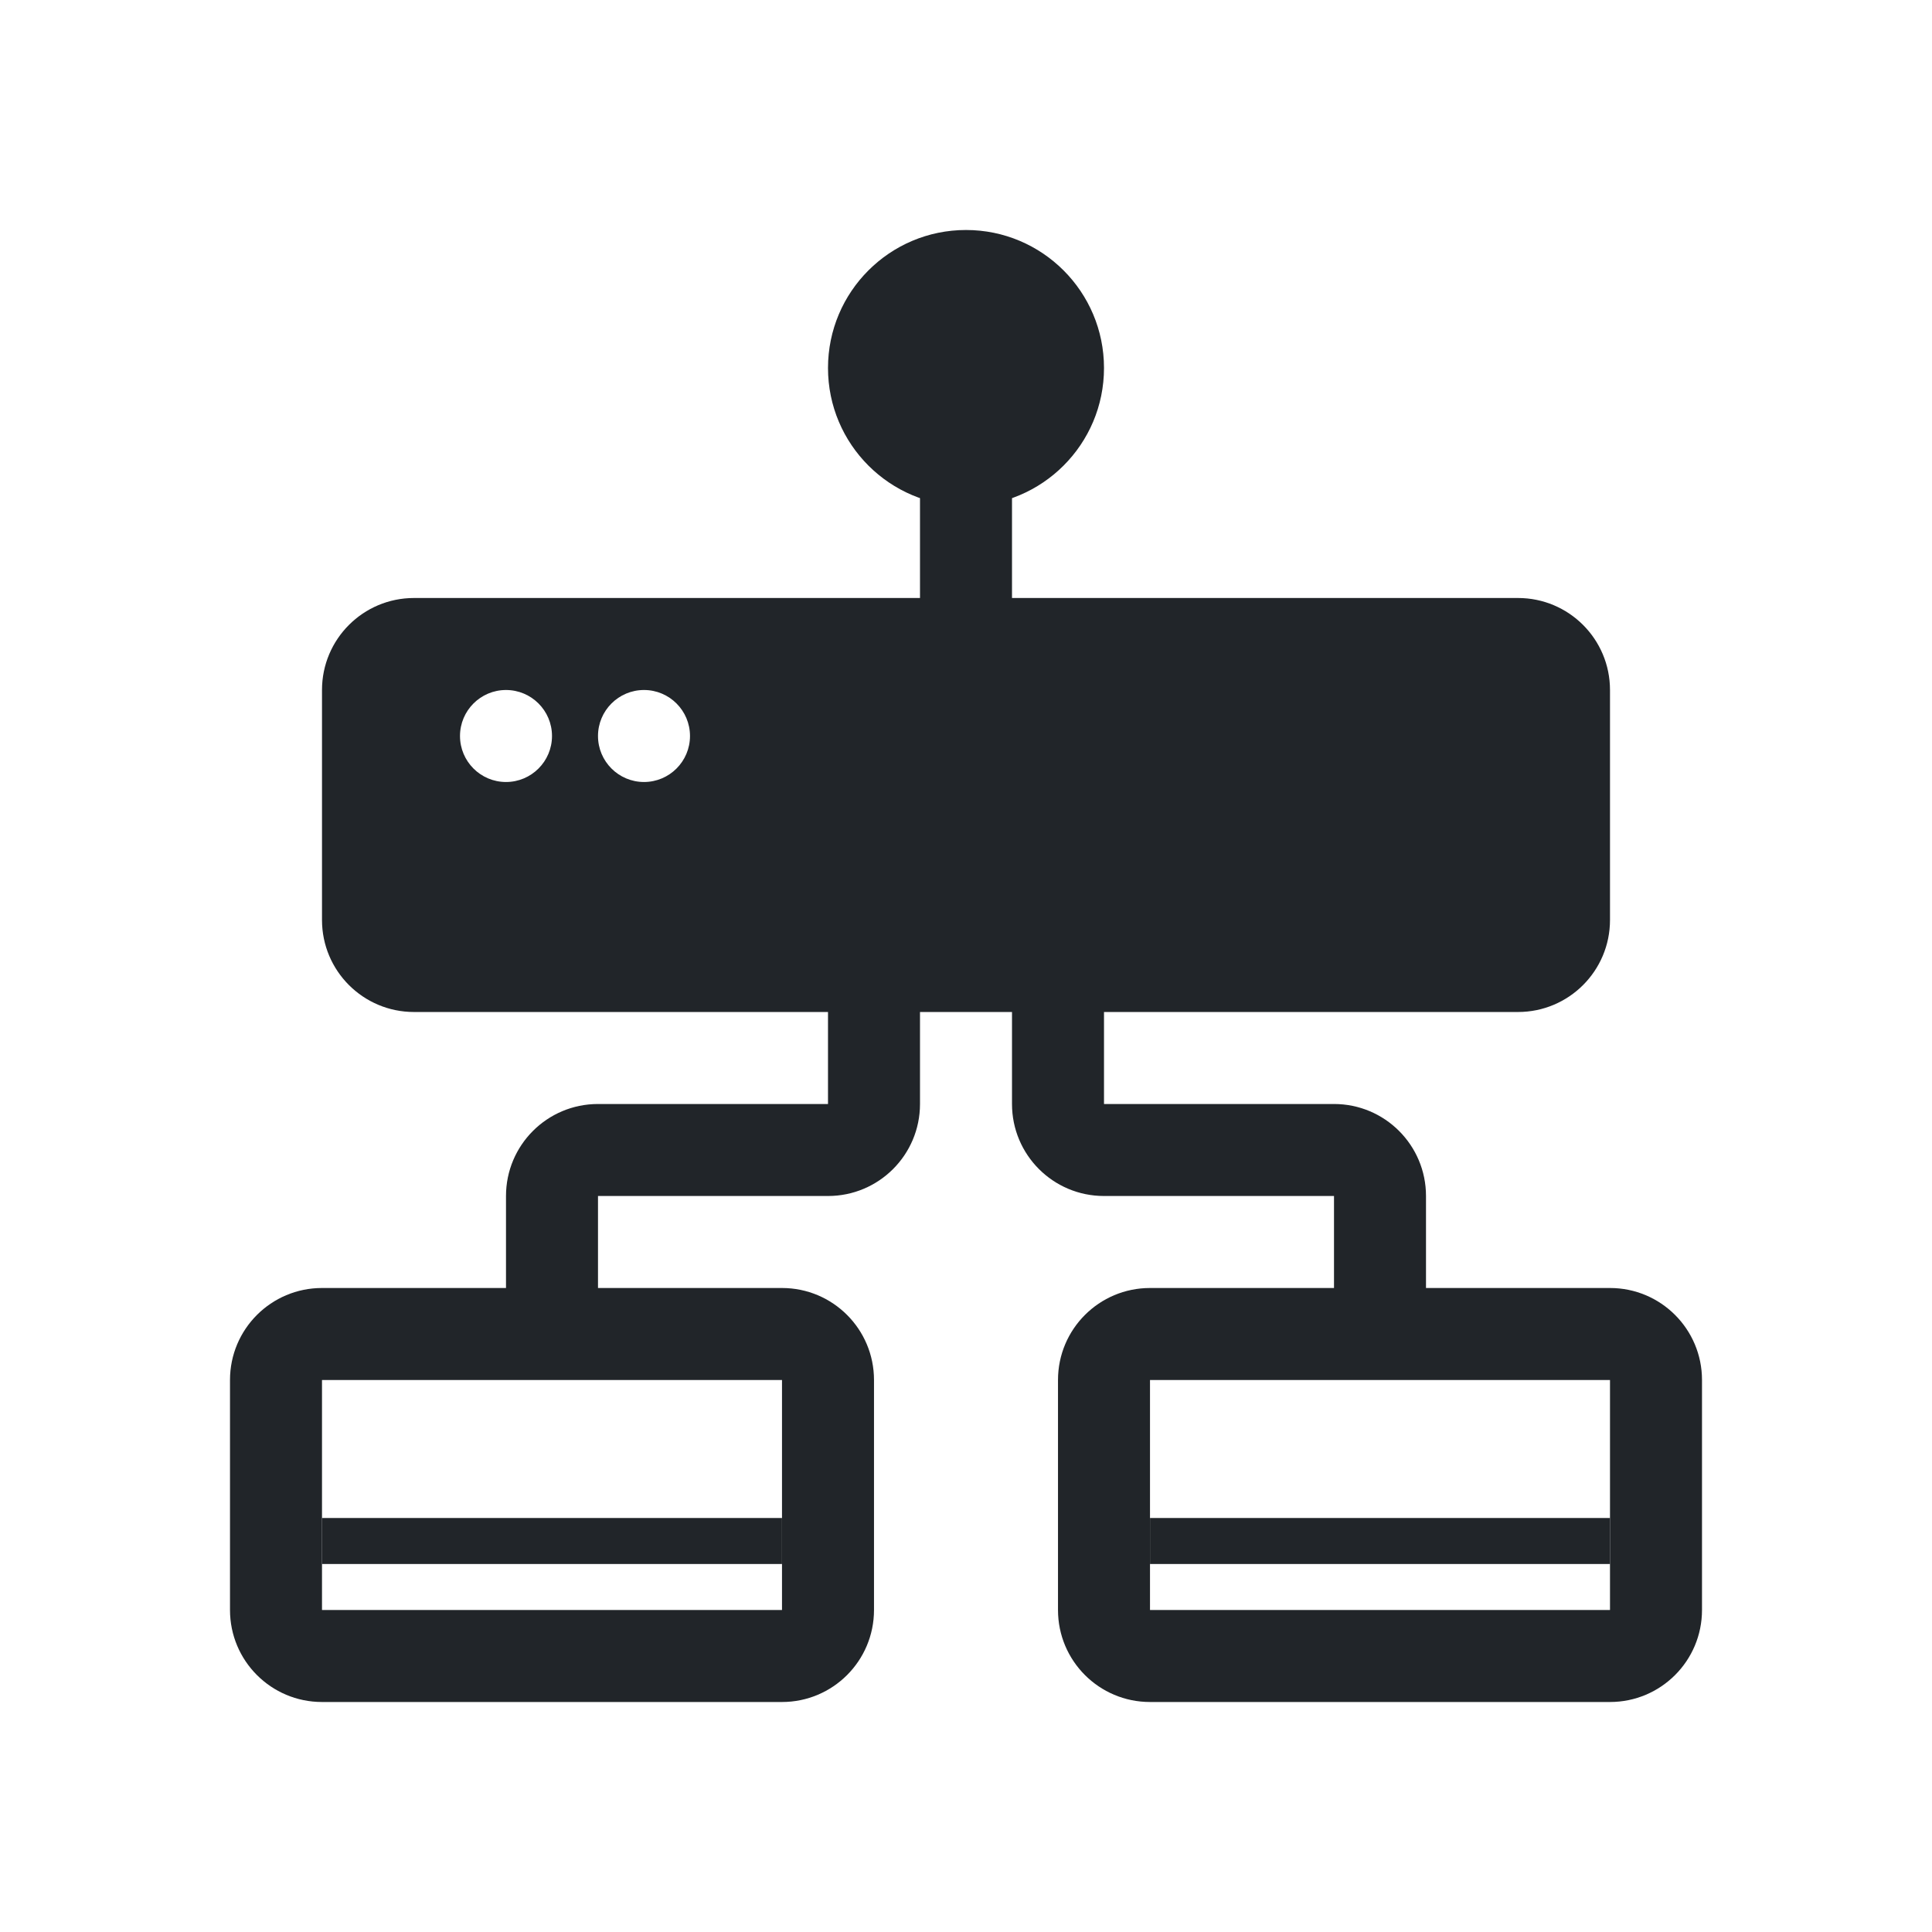
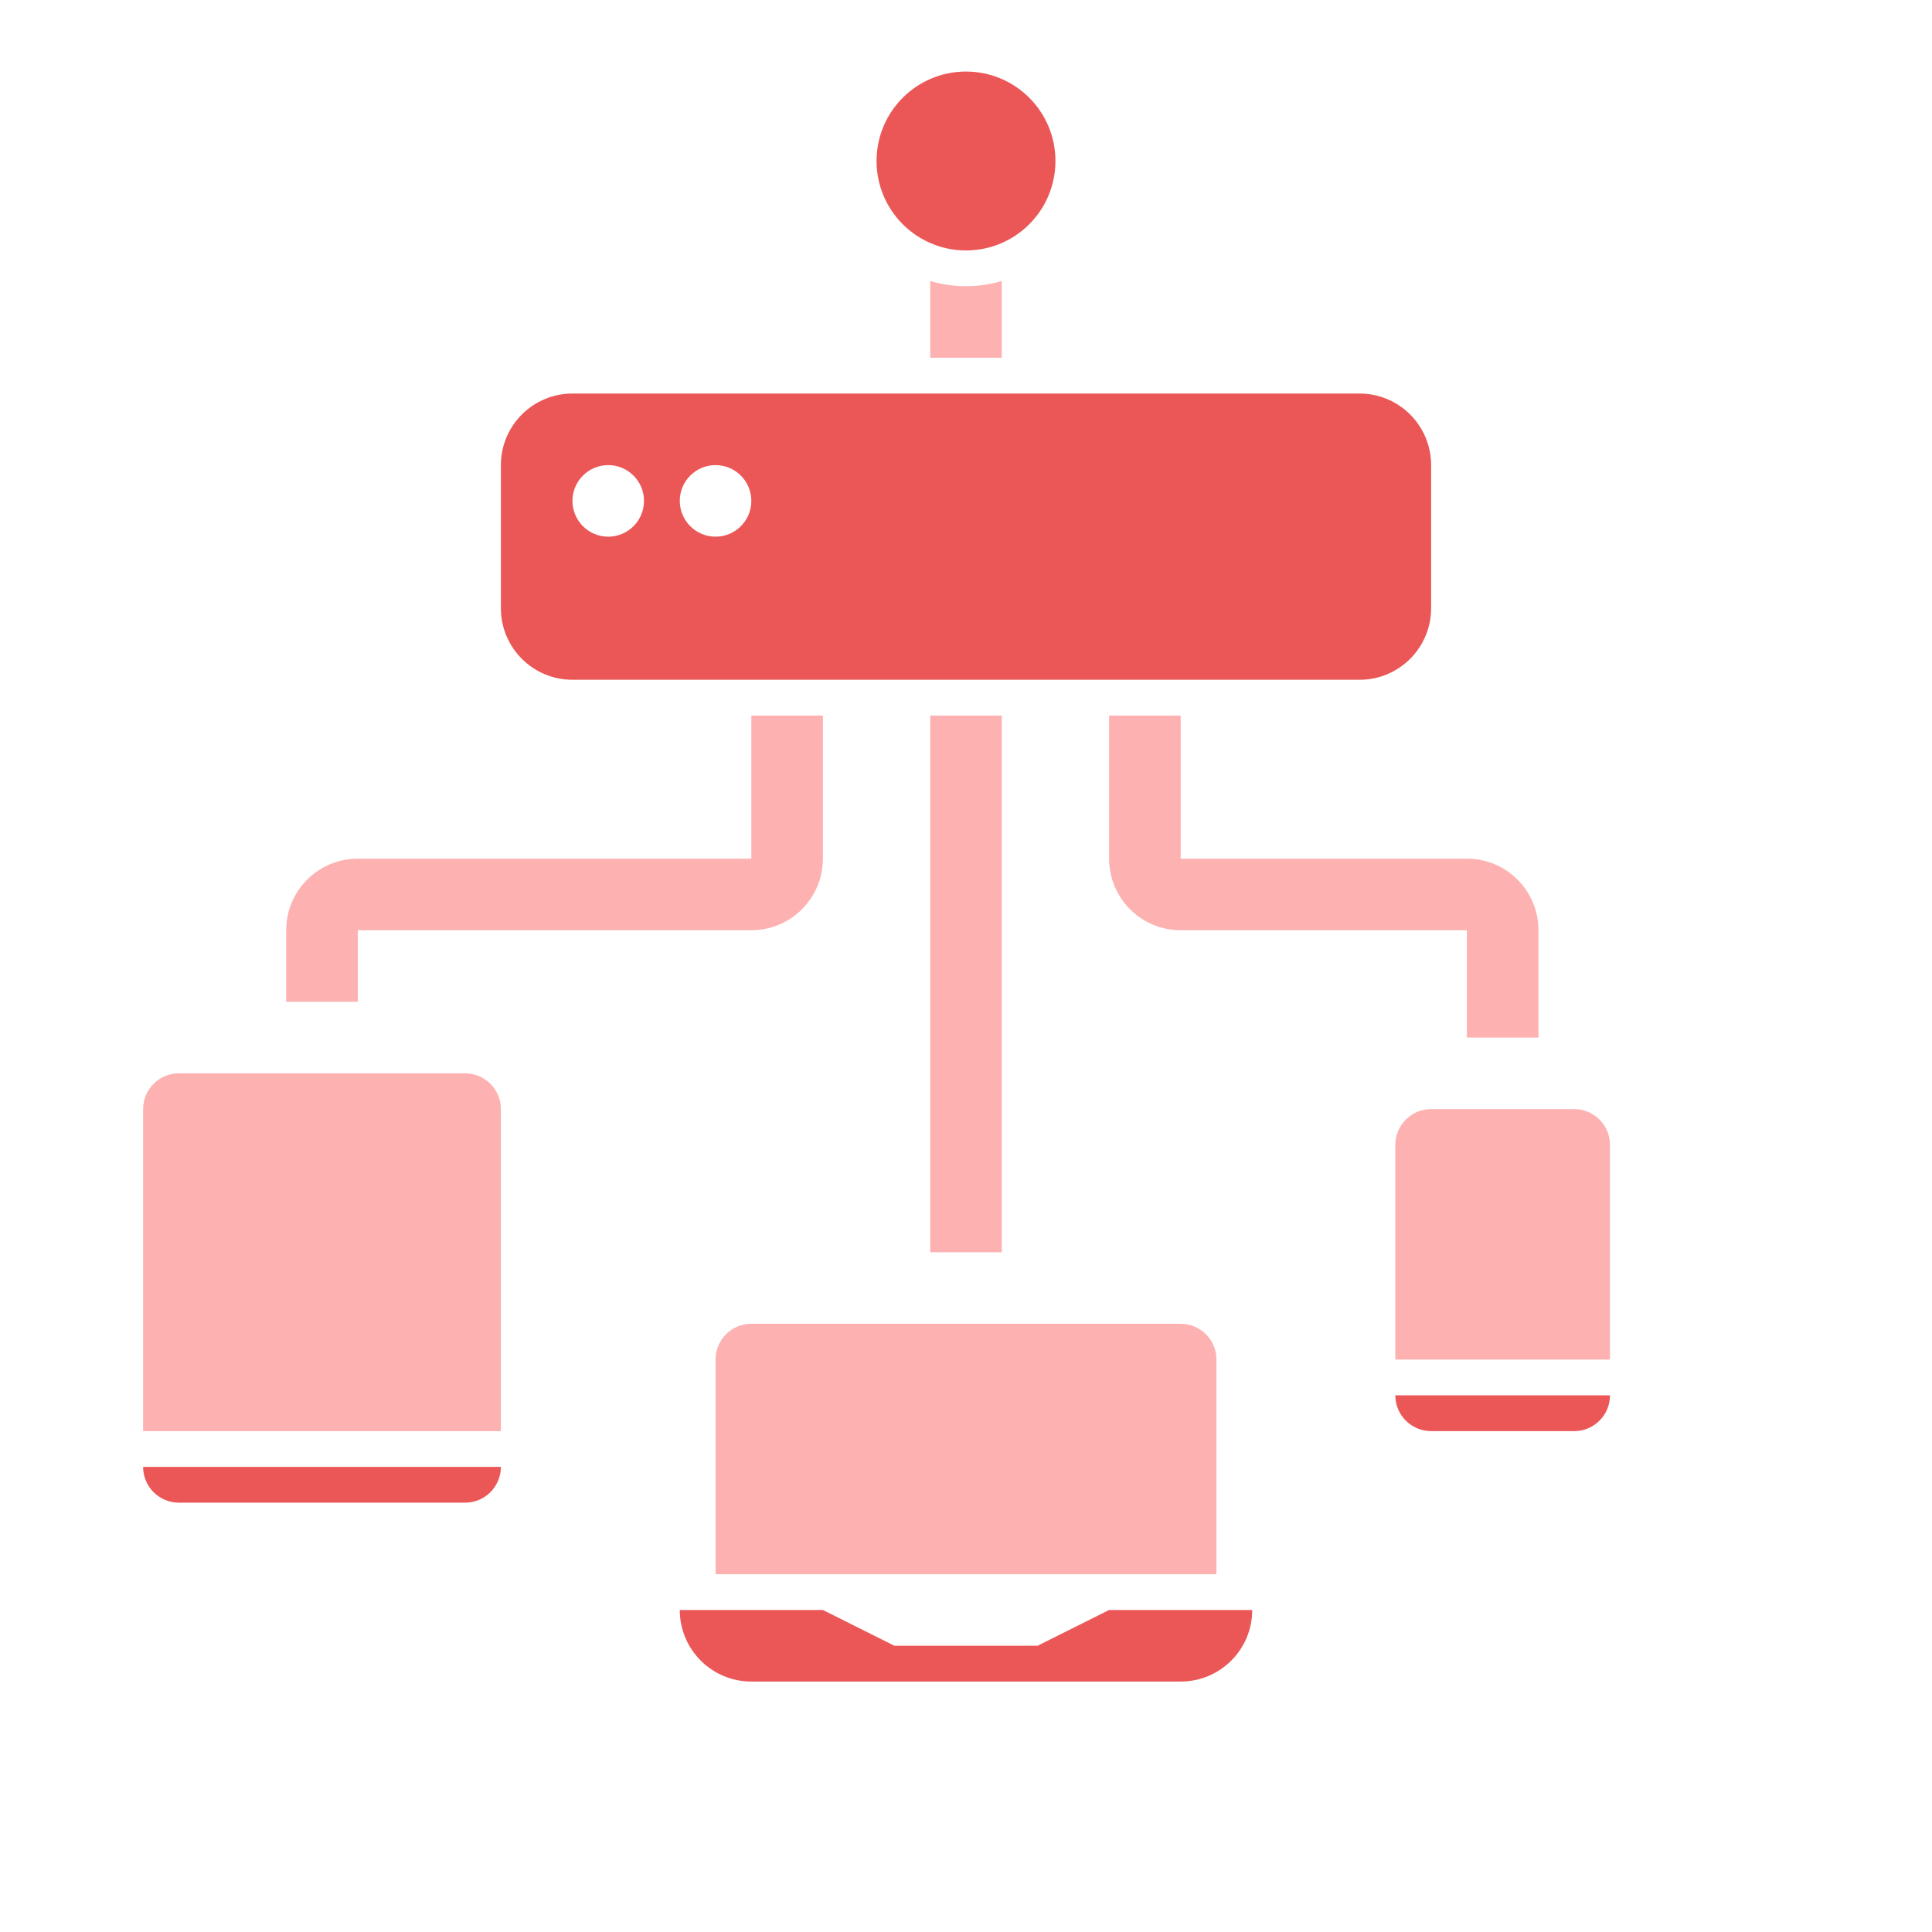
- <svg xmlns="http://www.w3.org/2000/svg" width="42" height="42" viewBox="0 0 42 42" fill="none">
-   <path fill-rule="evenodd" clip-rule="evenodd" d="M7 15C7 13.895 7.895 13 9 13H33C34.105 13 35 13.895 35 15V20C35 21.105 34.105 22 33 22H9C7.895 22 7 21.105 7 20V15ZM12 16C12 16.552 11.552 17 11 17C10.448 17 10 16.552 10 16C10 15.448 10.448 15 11 15C11.552 15 12 15.448 12 16ZM14 17C14.552 17 15 16.552 15 16C15 15.448 14.552 15 14 15C13.448 15 13 15.448 13 16C13 16.552 13.448 17 14 17Z" fill="#212529" />
-   <path d="M24 8C24 9.657 22.657 11 21 11C19.343 11 18 9.657 18 8C18 6.343 19.343 5 21 5C22.657 5 24 6.343 24 8Z" fill="#212529" />
-   <path d="M20 10H22V18H20V10Z" fill="#212529" />
-   <path fill-rule="evenodd" clip-rule="evenodd" d="M20 19V24C20 25.105 19.105 26 18 26H13V28.5H11V26C11 24.895 11.895 24 13 24H18V19H20Z" fill="#212529" />
-   <path fill-rule="evenodd" clip-rule="evenodd" d="M22 19V24C22 25.105 22.895 26 24 26H29V28.5H31V26C31 24.895 30.105 24 29 24H24V19H22Z" fill="#212529" />
-   <path fill-rule="evenodd" clip-rule="evenodd" d="M17 30H7L7 35H17V30ZM7 28C5.895 28 5 28.895 5 30V35C5 36.105 5.895 37 7 37H17C18.105 37 19 36.105 19 35V30C19 28.895 18.105 28 17 28H7Z" fill="#212529" />
-   <path fill-rule="evenodd" clip-rule="evenodd" d="M35 30H25L25 35H35V30ZM25 28C23.895 28 23 28.895 23 30V35C23 36.105 23.895 37 25 37H35C36.105 37 37 36.105 37 35V30C37 28.895 36.105 28 35 28H25Z" fill="#212529" />
-   <path d="M25 33H35V34H25V33Z" fill="#212529" />
-   <path d="M7 33H17V34H7V33Z" fill="#212529" />
+ <svg xmlns="http://www.w3.org/2000/svg" width="54" height="54" viewBox="0 0 54 54" fill="none">
+   <path fill-rule="evenodd" clip-rule="evenodd" d="M26 7.854V10H28V7.854C27.683 7.949 27.348 7.999 27 7.999C26.652 7.999 26.317 7.949 26 7.854ZM28 20V35H26V20H28ZM31 20V24C31 25.105 31.895 26 33 26H41V29H43V26C43 24.895 42.105 24 41 24H33V20H31ZM23 24V20H21V24H10C8.895 24 8 24.895 8 26V28H10V26H21C22.105 26 23 25.105 23 24ZM21 37C20.448 37 20 37.448 20 38V44H34V38C34 37.448 33.552 37 33 37H21ZM39 32C39 31.448 39.448 31 40 31H44C44.552 31 45 31.448 45 32V38H39V32ZM5 30C4.448 30 4 30.448 4 31V40H14V31C14 30.448 13.552 30 13 30H5Z" fill="#FDB1B1" />
+   <path fill-rule="evenodd" clip-rule="evenodd" d="M29.5 4.5C29.5 5.881 28.381 7 27 7C25.619 7 24.5 5.881 24.5 4.5C24.5 3.119 25.619 2 27 2C28.381 2 29.5 3.119 29.5 4.5ZM14 13C14 11.895 14.895 11 16 11H38C39.105 11 40 11.895 40 13V17C40 18.105 39.105 19 38 19H16C14.895 19 14 18.105 14 17V13ZM18 14C18 14.552 17.552 15 17 15C16.448 15 16 14.552 16 14C16 13.448 16.448 13 17 13C17.552 13 18 13.448 18 14ZM20 15C20.552 15 21 14.552 21 14C21 13.448 20.552 13 20 13C19.448 13 19 13.448 19 14C19 14.552 19.448 15 20 15ZM45 39H39C39 39.552 39.448 40 40 40H44C44.552 40 45 39.552 45 39ZM4 41H14C14 41.552 13.552 42 13 42H5C4.448 42 4 41.552 4 41ZM25 46L23 45H19C19 46.105 19.895 47 21 47H33C34.105 47 35 46.105 35 45H31L29 46H25Z" fill="#EB5757" />
</svg>
